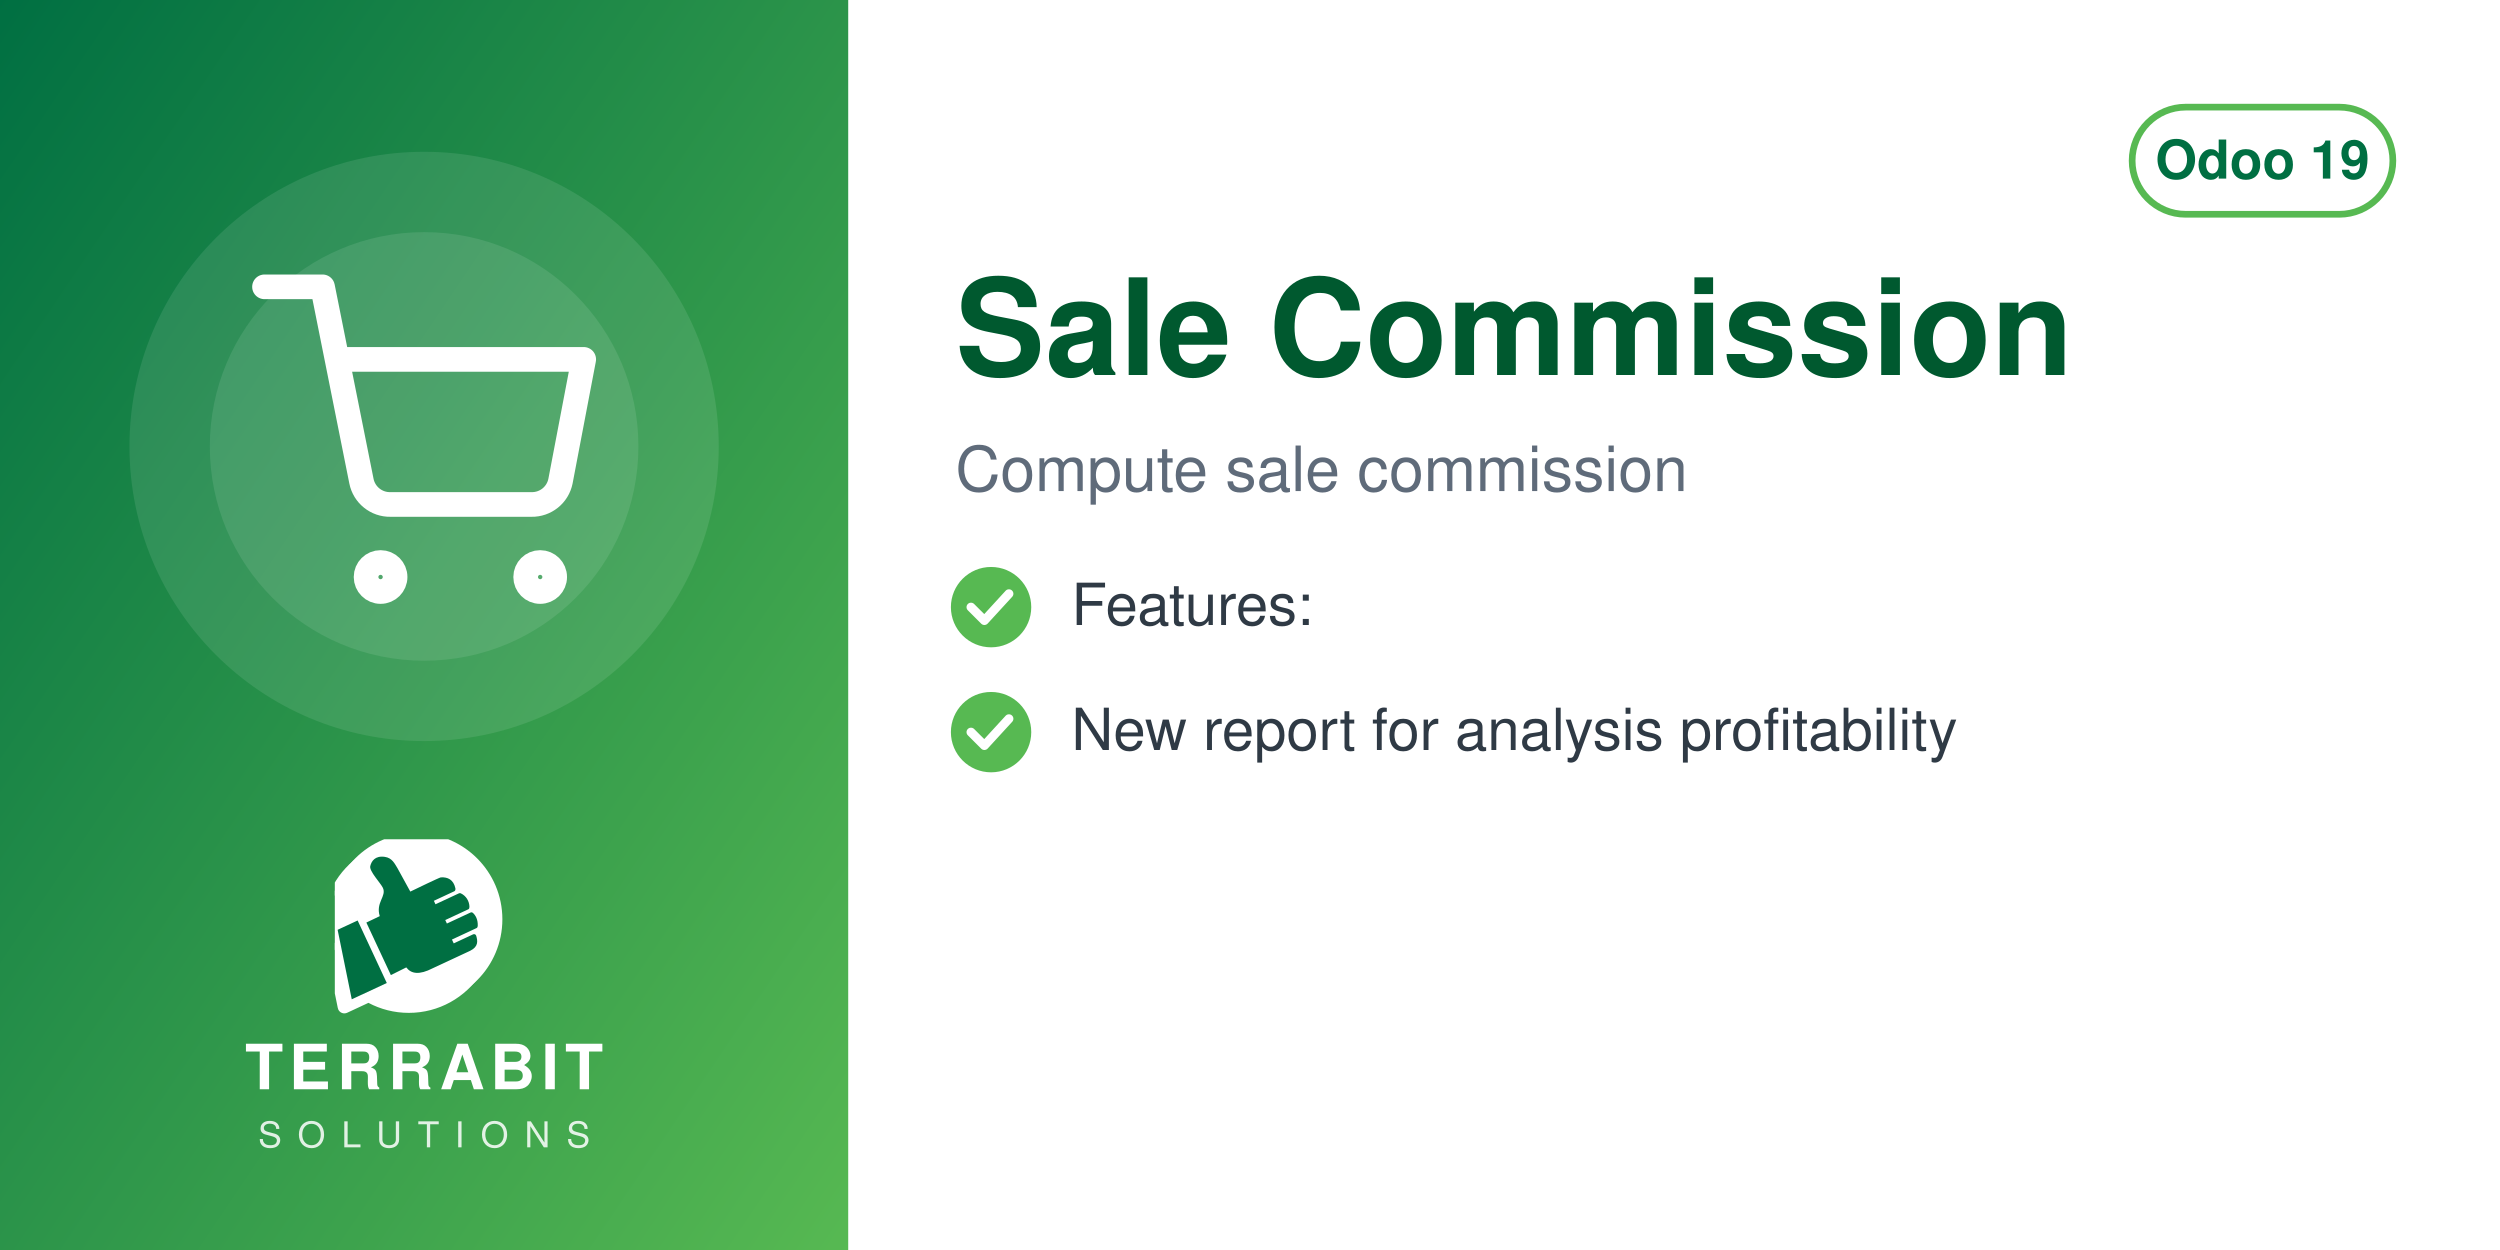
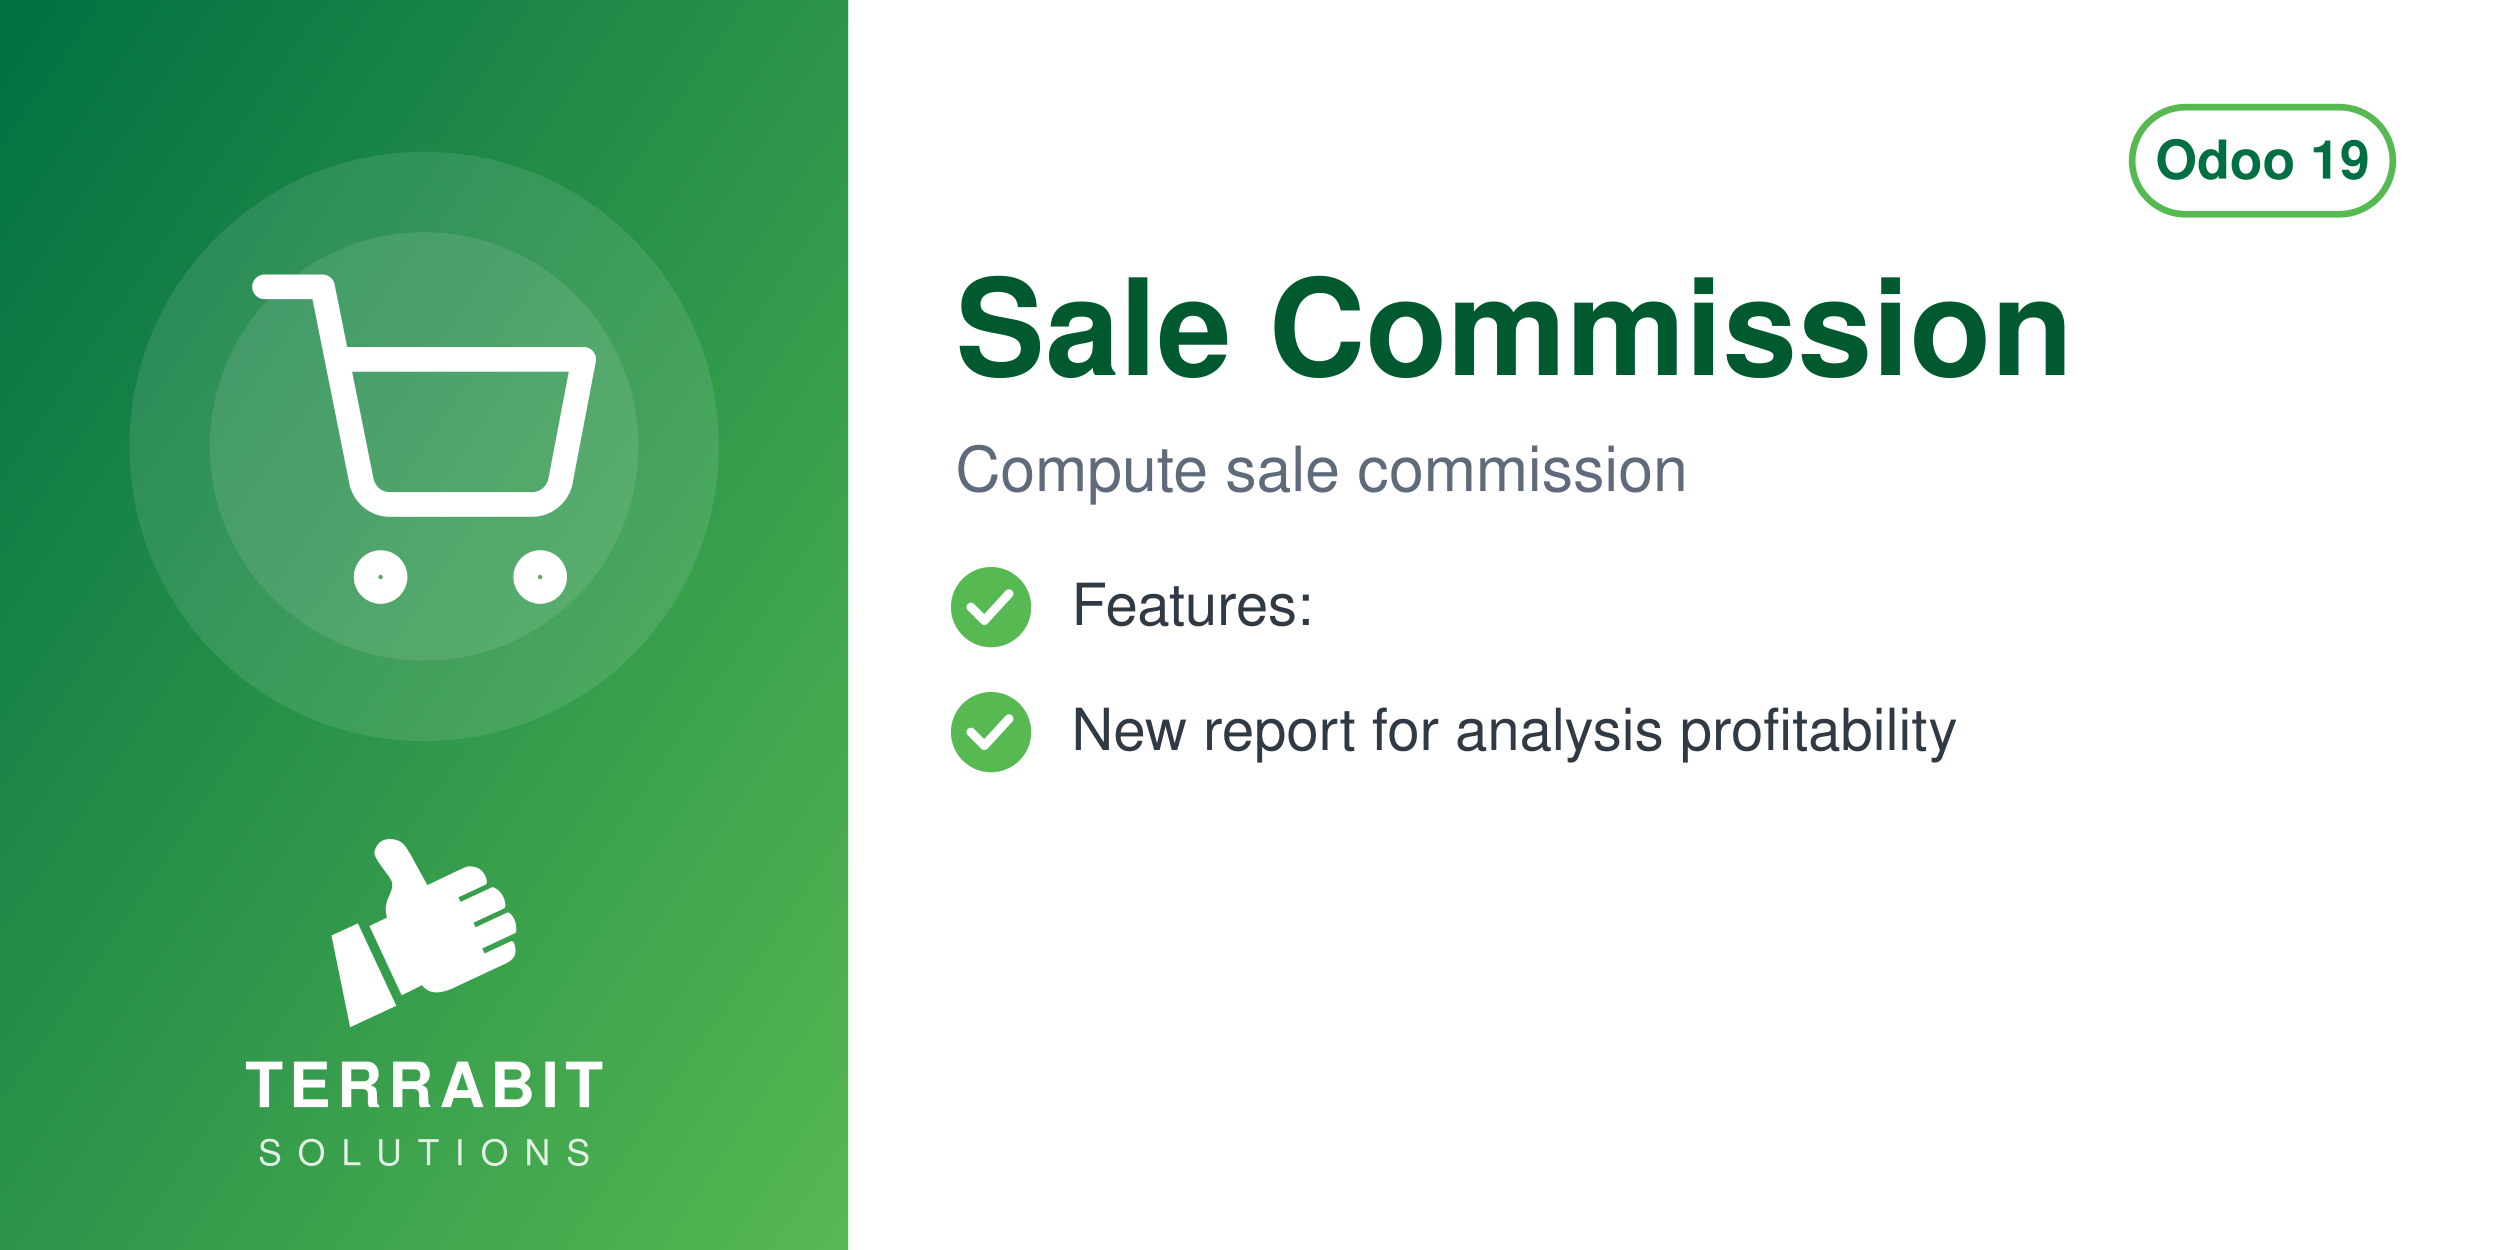
<svg xmlns="http://www.w3.org/2000/svg" width="560" height="280" viewBox="0 0 560 280">
  <defs>
    <linearGradient id="g" x1="0" y1="0" x2="1" y2="1">
      <stop offset="0" stop-color="#006F42" />
      <stop offset="1" stop-color="#57B952" />
    </linearGradient>
  </defs>
  <rect width="560" height="280" fill="#FFFFFF" />
  <rect width="190" height="280" fill="url(#g)" />
  <circle cx="95.0" cy="100" r="66" fill="white" opacity="0.10" />
  <circle cx="95.0" cy="100" r="48" fill="white" opacity="0.10" />
  <svg x="56.0" y="61.0" width="78" height="78" viewBox="0 0 24 24">
    <g fill="none" stroke="white" stroke-width="1.7" stroke-linecap="round" stroke-linejoin="round">
      <circle cx="9" cy="21" r="1" />
      <circle cx="20" cy="21" r="1" />
      <path d="M1 1h4l2.68 13.39a2 2 0 0 0 2 1.61h9.72a2 2 0 0 0 2-1.61L23 6H6" />
    </g>
  </svg>
-   <svg x="75.0" y="188" width="40" height="40" viewBox="4150 2350 3900 3800" preserveAspectRatio="xMidYMid meet">
-     <path fill="#FFFFFF" d="M7338.82 5241.89c-336.4,511.49 -915.39,849.23 -1573.35,849.23 -318.43,0 -618.3,-79.19 -881.23,-218.8l-465.06 216.37c-72.83,33.95 -159.37,2.44 -193.35,-70.37 -5.59,-12.01 -9.4,-24.39 -11.54,-36.85l-247.52 -1217.33c-54.07,-175.41 -83.21,-361.76 -83.21,-554.92 0,-657.98 337.78,-1237 849.31,-1573.39 -400.37,339.2 -654.6,845.59 -654.6,1411.43 0,184.82 27.28,368.48 81.7,545.13l0.48 1.54 247.97 1219.53 0.08 0.48c1.71,9.89 4.72,19.5 8.96,28.59 26.29,56.38 93.5,80.75 149.87,54.52l479.82 -223.25 14.39 7.64c267.26,141.92 563.34,214.99 865.9,214.99 565.81,0 1072.18,-254.2 1411.38,-654.54z" />
-     <path fill="#FFFFFF" d="M5927.44 2165.35c1039.34,0 1881.91,842.57 1881.91,1881.91 0,1039.34 -842.57,1881.89 -1881.91,1881.89 -318.43,0 -618.33,-79.2 -881.24,-218.81l-465.06 216.38c-72.81,33.95 -159.37,2.44 -193.34,-70.36 -5.59,-12.01 -9.41,-24.4 -11.55,-36.86l-247.56 -1217.47c-54.04,-175.36 -83.16,-361.66 -83.16,-554.76 0,-1039.34 842.56,-1881.91 1881.9,-1881.91z" />
-     <path fill="#006F42" d="M4648.32 4073.59l636.59 1365.17 -765.09 355.96 -308.63 -1517.87 437.13 -203.26zm725.61 1192.32l336.75 -167.88c105.65,140.85 282.69,170.72 576.82,18.8l819.92 -382.33c181.4,-90.13 164.26,-214.57 130.07,-328.43 -4.28,-14.25 -13.68,-24.81 -27.34,-30.7 -13.67,-5.89 -27.61,-5.11 -41.09,1.18l-422.32 196.93 -39.04 -83.72 538.07 -250.91c16.64,-7.76 24.7,-27.69 25.58,-46.04 6.48,-134.33 -44.36,-230.89 -105.84,-285.23 -15.2,-13.44 -35.71,-15.59 -54.12,-7l-513.92 239.64 -35.6 -76.34 506.31 -236.1c17.69,-8.25 22.52,-36.93 21.83,-56.45 -4.1,-117.31 -67.62,-232.74 -187.72,-290.66 -13.94,-6.72 -28.64,-6.36 -42.69,0.19l-511.21 238.38 -35.37 -75.86 448.98 -209.36c20.44,-9.53 25.81,-42.28 21.02,-64.32 -41.02,-189.07 -167.92,-247.8 -318.14,-237.87 -29.39,1.94 -589.86,273.16 -665.95,310.54l-281.84 -513.57c-59.06,-93.13 -112.7,-221.7 -276.47,-245.13 -211.24,-30.22 -291.56,94.38 -316.89,203.13 -25.32,108.75 223.84,365.99 276.05,473.69 85.52,184.27 -161.86,318.11 -68.41,617.99l-292.54 139.94 535.09 1147.51z" />
+   <svg x="72.0" y="186" width="46" height="46" viewBox="4045 2535 3400 3400" preserveAspectRatio="xMidYMid meet">
+     <path fill="#FFFFFF" d="M4648.32 4073.59l636.59 1365.17 -765.09 355.96 -308.63 -1517.87 437.13 -203.26zm725.61 1192.32l336.75 -167.88c105.65,140.85 282.69,170.72 576.82,18.8l819.92 -382.33c181.4,-90.13 164.26,-214.57 130.07,-328.43 -4.28,-14.25 -13.68,-24.81 -27.34,-30.7 -13.67,-5.89 -27.61,-5.11 -41.09,1.18l-422.32 196.93 -39.04 -83.72 538.07 -250.91c16.64,-7.76 24.7,-27.69 25.58,-46.04 6.48,-134.33 -44.36,-230.89 -105.84,-285.23 -15.2,-13.44 -35.71,-15.59 -54.12,-7l-513.92 239.64 -35.6 -76.34 506.31 -236.1c17.69,-8.25 22.52,-36.93 21.83,-56.45 -4.1,-117.31 -67.62,-232.74 -187.72,-290.66 -13.94,-6.72 -28.64,-6.36 -42.69,0.19l-511.21 238.38 -35.37 -75.86 448.98 -209.36c20.44,-9.53 25.81,-42.28 21.02,-64.32 -41.02,-189.07 -167.92,-247.8 -318.14,-237.87 -29.39,1.94 -589.86,273.16 -665.95,310.54l-281.84 -513.57c-59.06,-93.13 -112.7,-221.7 -276.47,-245.13 -211.24,-30.22 -291.56,94.38 -316.89,203.13 -25.32,108.75 223.84,365.99 276.05,473.69 85.52,184.27 -161.86,318.11 -68.41,617.99l-292.54 139.94 535.09 1147.51z" />
  </svg>
-   <text x="95.0" y="244" text-anchor="middle" font-family="Helvetica,Arial,sans-serif" font-size="14" font-weight="800" letter-spacing="1.4" fill="white">TERRABIT</text>
-   <text x="95.0" y="257" text-anchor="middle" font-family="Helvetica,Arial,sans-serif" font-size="8" font-weight="500" letter-spacing="3.6" fill="white" opacity="0.85">SOLUTIONS</text>
+   <text x="95.0" y="248" text-anchor="middle" font-family="Helvetica,Arial,sans-serif" font-size="14" font-weight="800" letter-spacing="1.4" fill="white">TERRABIT</text>
+   <text x="95.0" y="261" text-anchor="middle" font-family="Helvetica,Arial,sans-serif" font-size="8" font-weight="500" letter-spacing="3.6" fill="white" opacity="0.85">SOLUTIONS</text>
  <g>
    <rect x="477.6" y="24" width="58.4" height="24" rx="12" fill="none" stroke="#57B952" stroke-width="1.5" />
    <text x="506.8" y="40" text-anchor="middle" font-family="Helvetica,Arial,sans-serif" font-size="12" font-weight="700" fill="#006F42">Odoo 19</text>
  </g>
  <text x="214" y="84" font-family="Helvetica,Arial,sans-serif" font-size="30" font-weight="700" fill="#00592F">Sale Commission</text>
  <text x="214" y="110" font-family="Helvetica,Arial,sans-serif" font-size="14" fill="#5F6B7A">Compute sale commission</text>
  <circle cx="222" cy="136" r="9" fill="#57B952" />
  <path d="M217.5 136 l3 3 l5.5 -6" fill="none" stroke="white" stroke-width="2" stroke-linecap="round" stroke-linejoin="round" />
  <text x="240" y="140" font-family="Helvetica,Arial,sans-serif" font-size="13" fill="#2F3A45">Features:</text>
  <circle cx="222" cy="164" r="9" fill="#57B952" />
  <path d="M217.5 164 l3 3 l5.5 -6" fill="none" stroke="white" stroke-width="2" stroke-linecap="round" stroke-linejoin="round" />
  <text x="240" y="168" font-family="Helvetica,Arial,sans-serif" font-size="13" fill="#2F3A45">New report for analysis profitability</text>
</svg>
